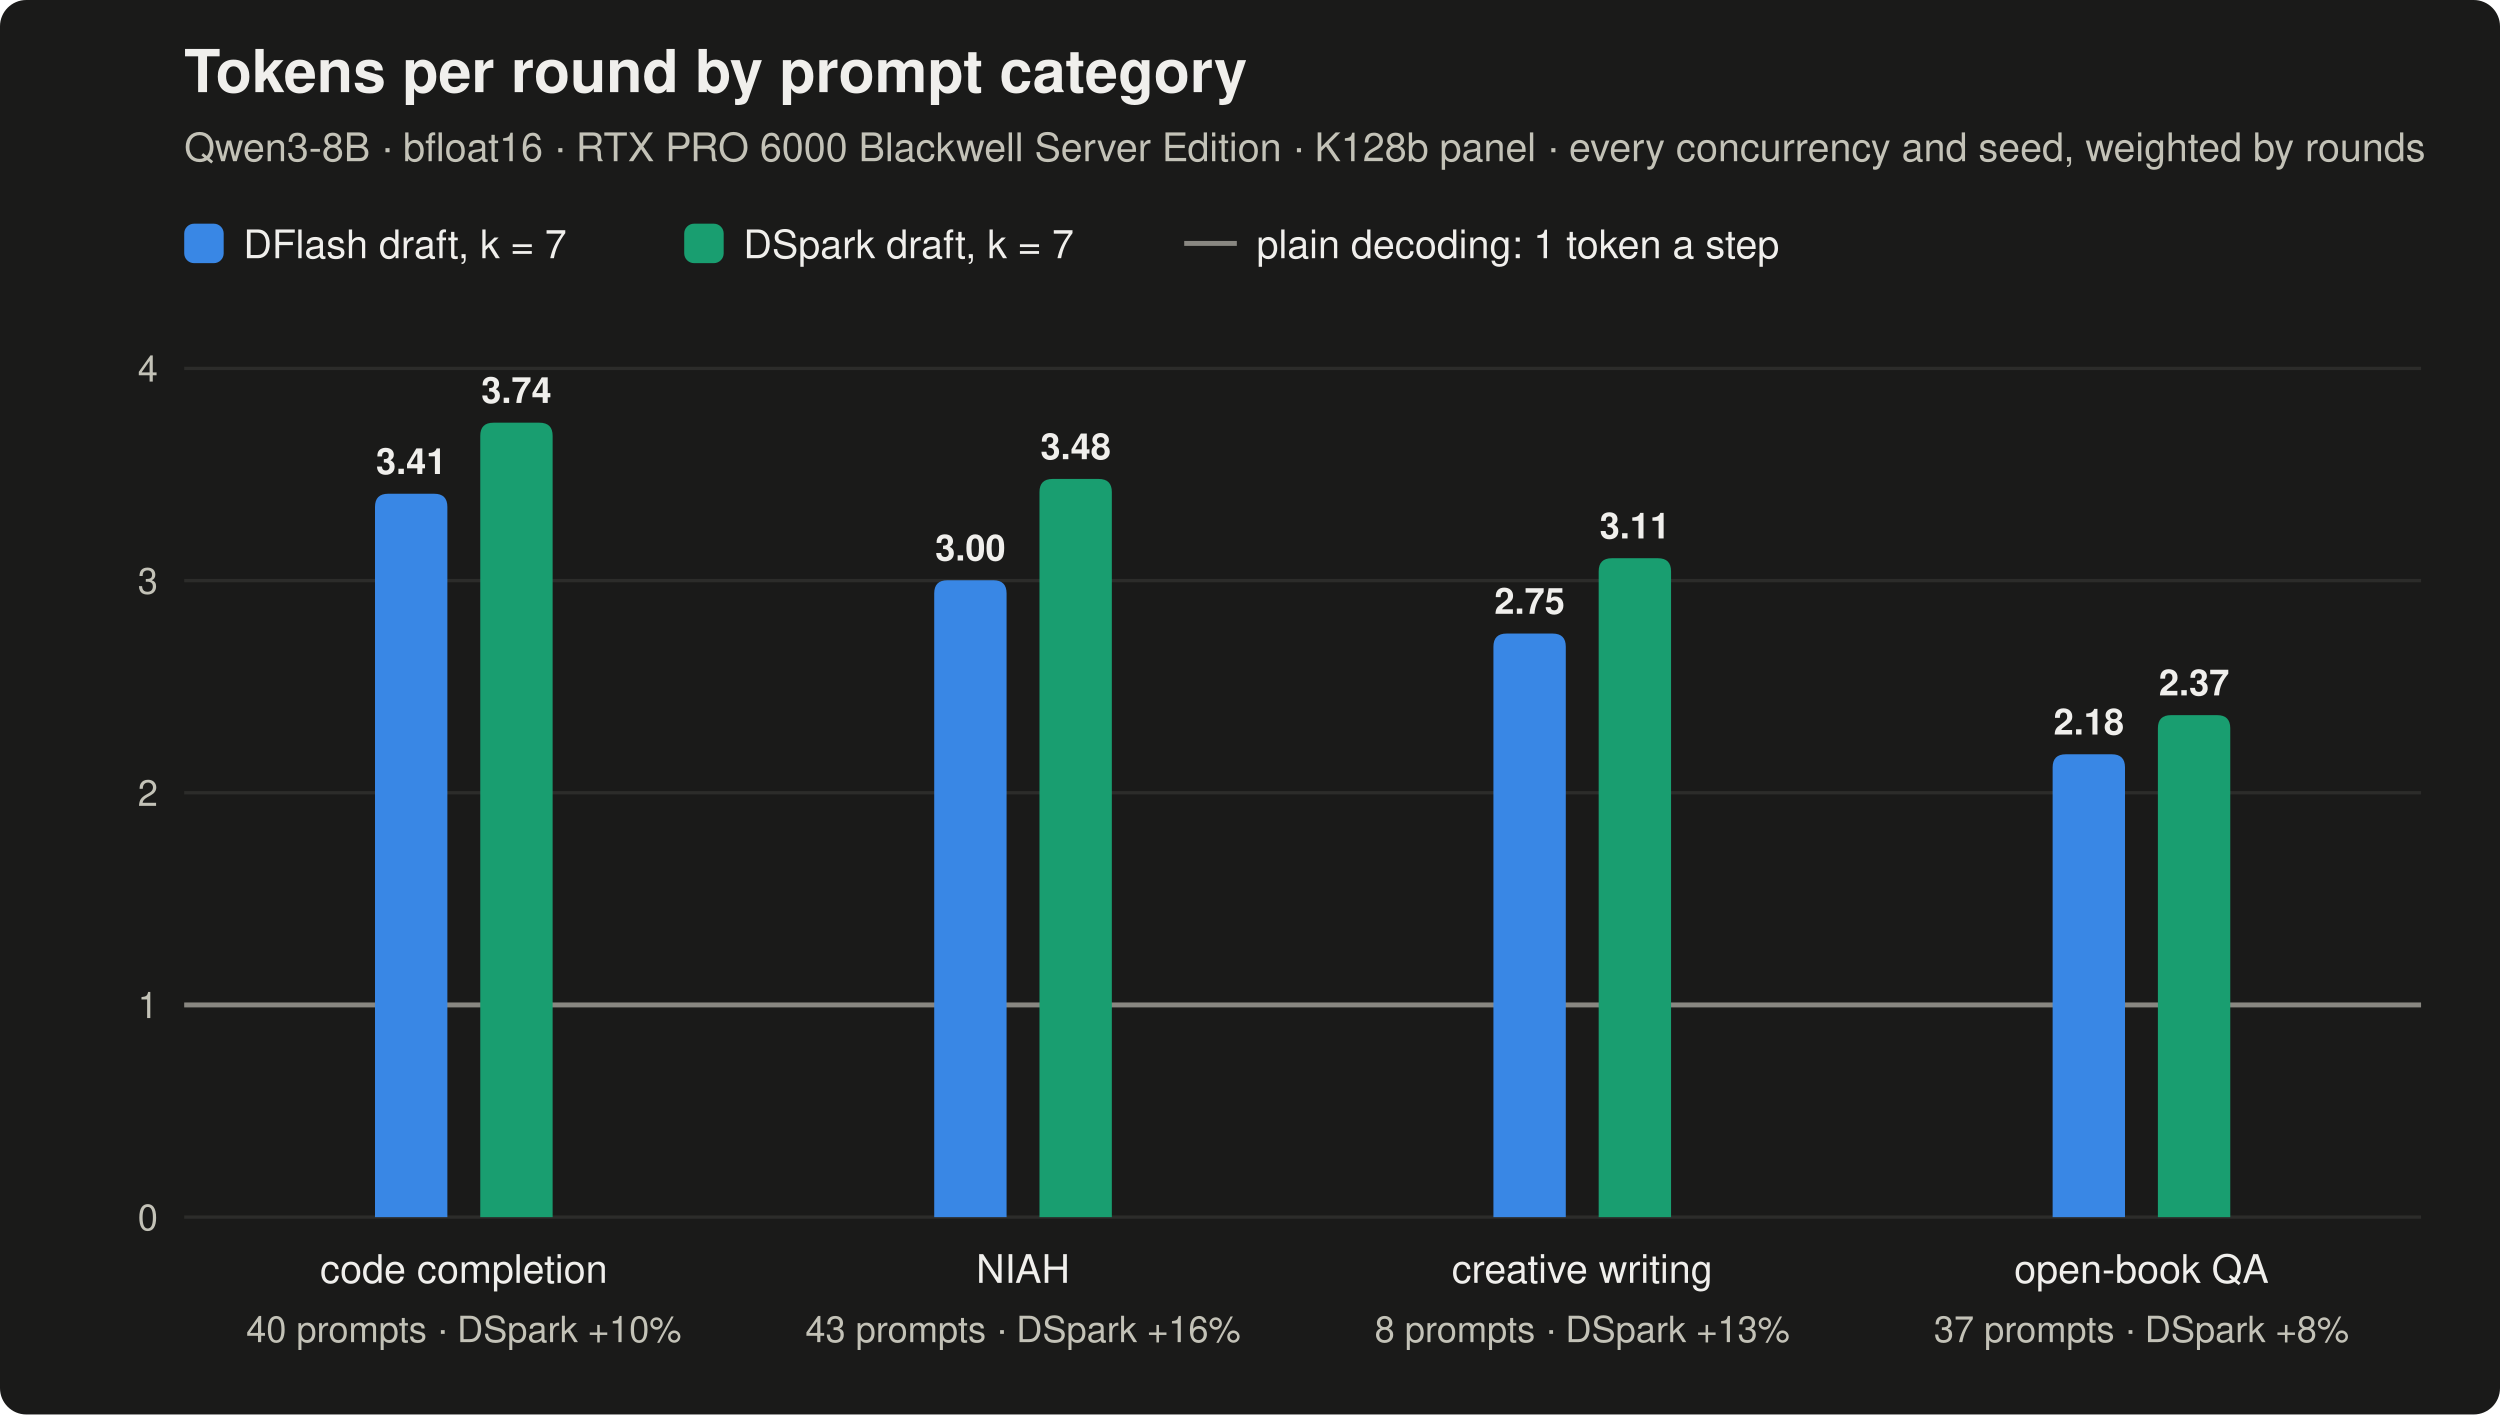
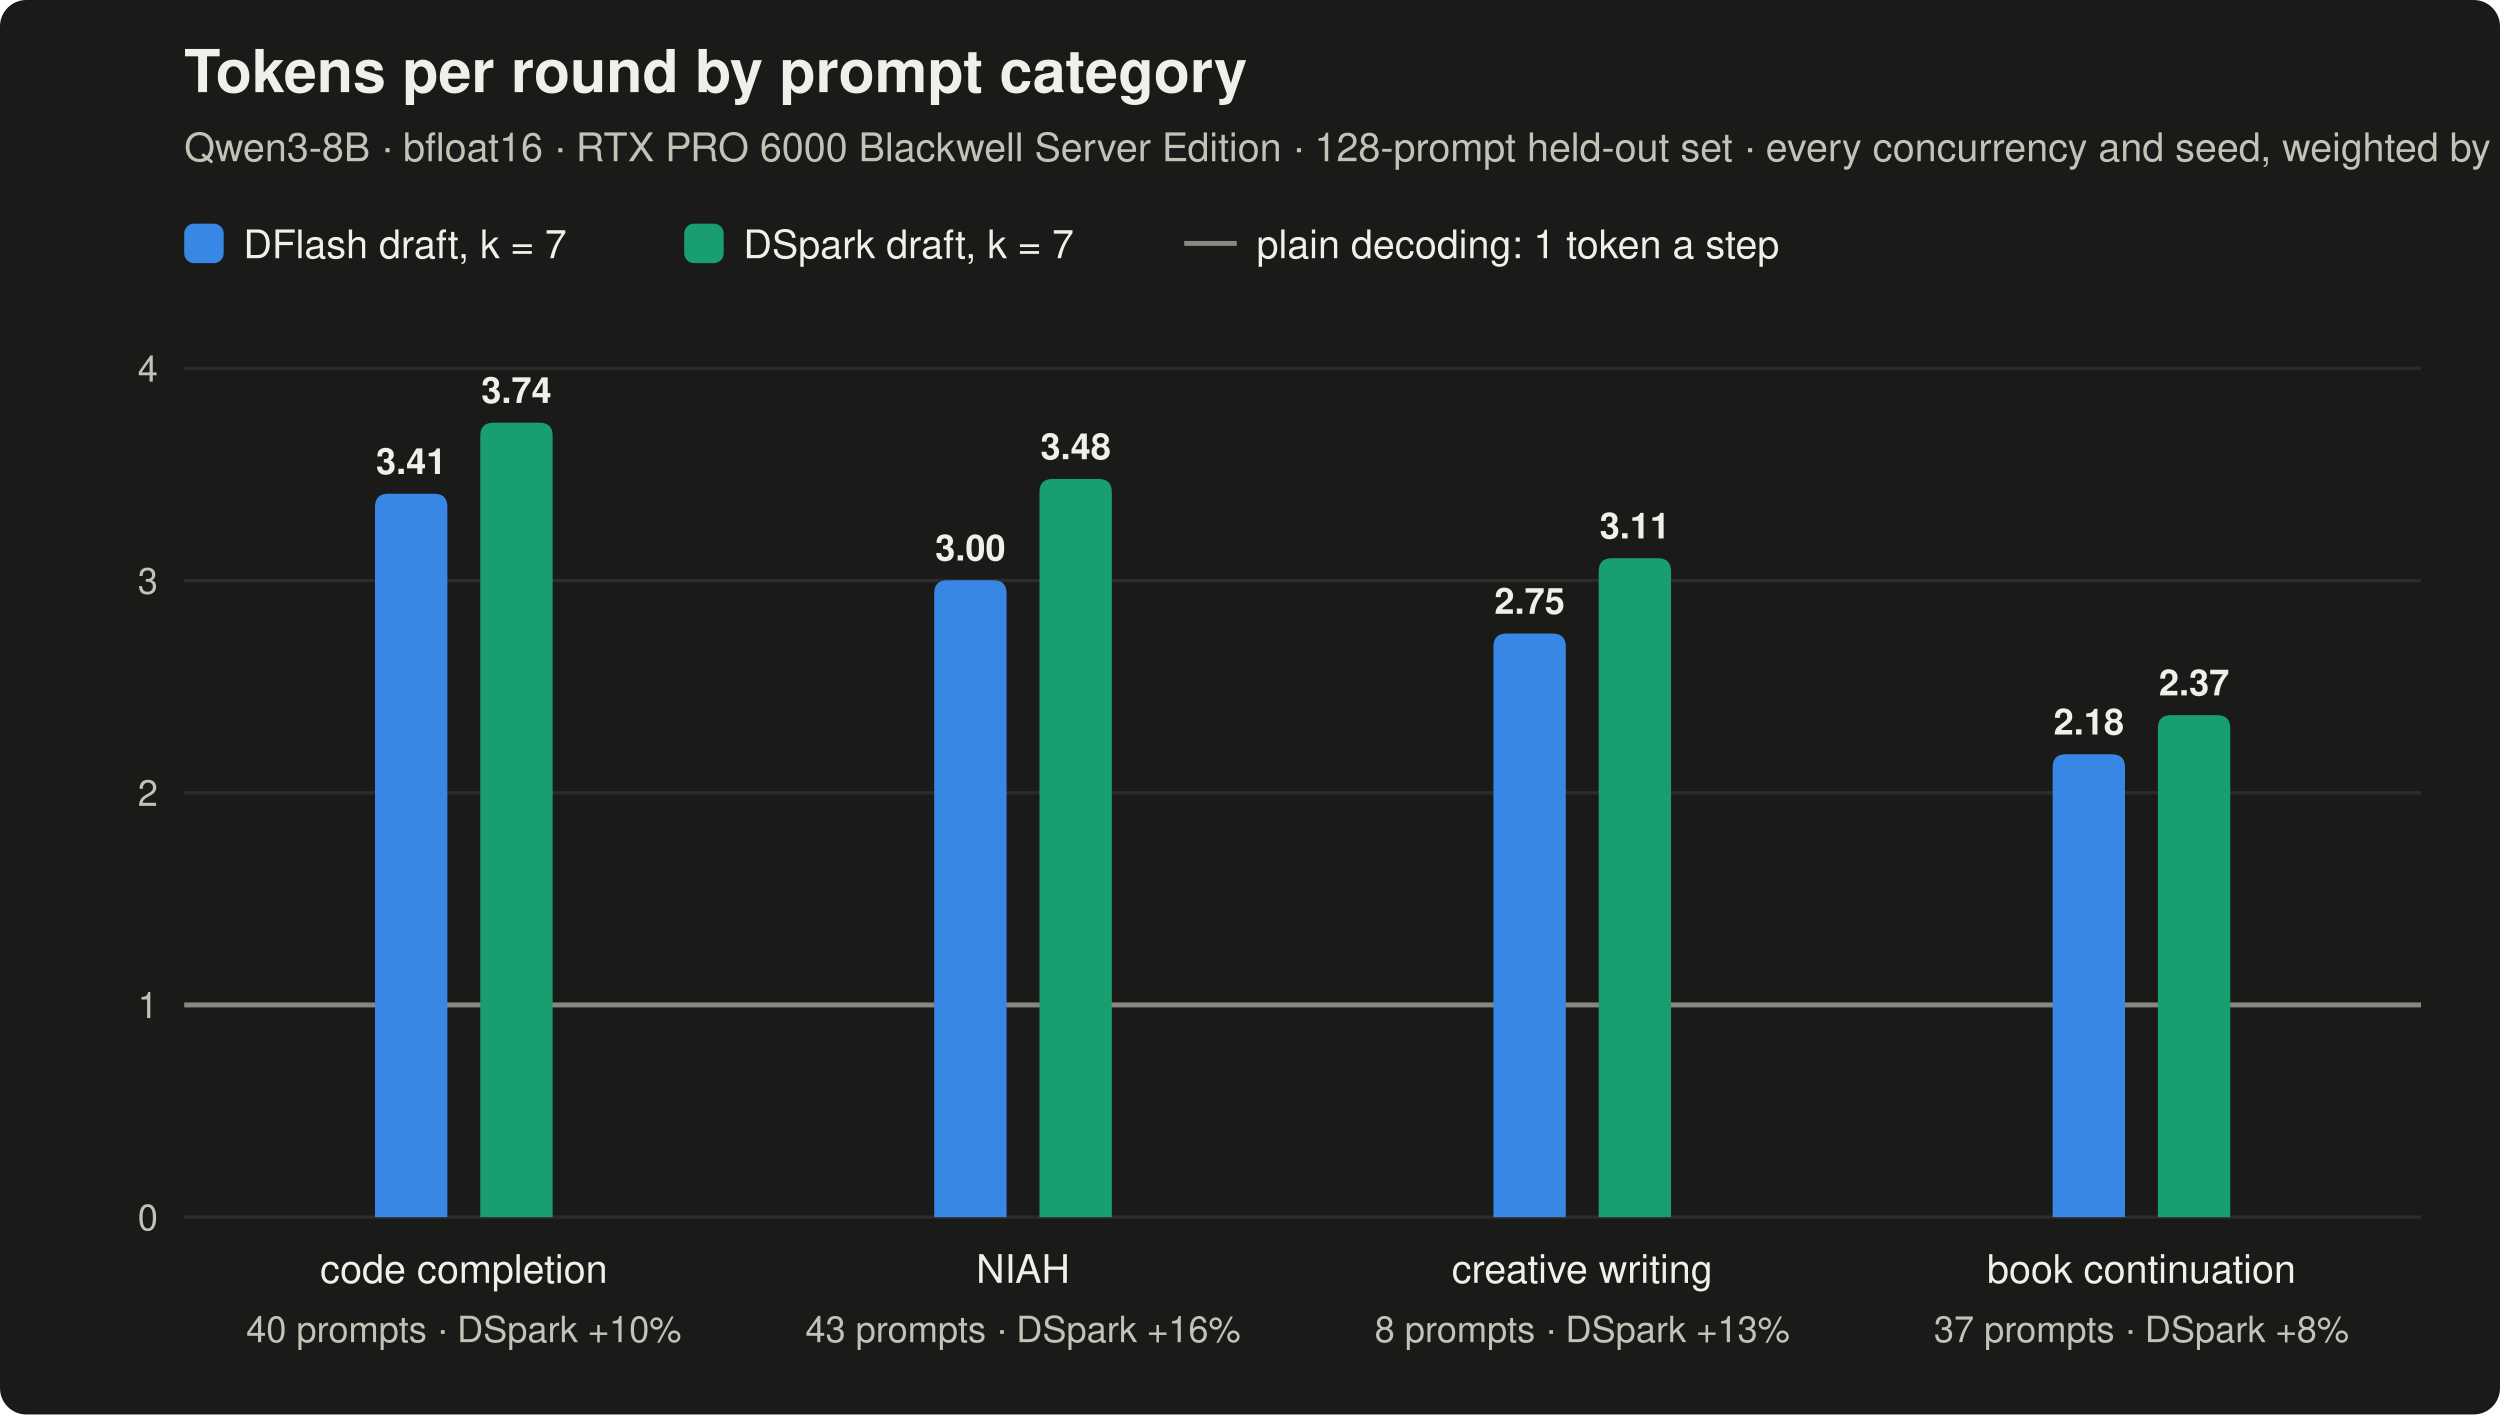
<svg xmlns="http://www.w3.org/2000/svg" viewBox="0 0 760 430" width="760" height="430" role="img">
  <rect width="760" height="430" fill="#1a1a19" rx="8" />
  <text x="56.0" y="28.0" font-size="18" fill="#f0efec" text-anchor="start" font-weight="600" font-family="-apple-system, BlinkMacSystemFont, Segoe UI, Helvetica, Arial, sans-serif">Tokens per round by prompt category</text>
-   <text x="56.0" y="49.0" font-size="12" fill="#c3c2b7" text-anchor="start" font-weight="normal" font-family="-apple-system, BlinkMacSystemFont, Segoe UI, Helvetica, Arial, sans-serif">Qwen3-8B · bfloat16 · RTX PRO 6000 Blackwell Server Edition · K128b panel · every concurrency and seed, weighted by rounds</text>
+   <text x="56.0" y="49.0" font-size="12" fill="#c3c2b7" text-anchor="start" font-weight="normal" font-family="-apple-system, BlinkMacSystemFont, Segoe UI, Helvetica, Arial, sans-serif">Qwen3-8B · bfloat16 · RTX PRO 6000 Blackwell Server Edition · 128-prompt held-out set · every concurrency and seed, weighted by rounds</text>
  <rect x="56" y="68" width="12" height="12" rx="3" fill="#3987e5" />
  <text x="74.0" y="78.5" font-size="12" fill="#f0efec" text-anchor="start" font-weight="normal" font-family="-apple-system, BlinkMacSystemFont, Segoe UI, Helvetica, Arial, sans-serif">DFlash draft, k = 7</text>
  <rect x="208.0" y="68" width="12" height="12" rx="3" fill="#199e70" />
  <text x="226.0" y="78.5" font-size="12" fill="#f0efec" text-anchor="start" font-weight="normal" font-family="-apple-system, BlinkMacSystemFont, Segoe UI, Helvetica, Arial, sans-serif">DSpark draft, k = 7</text>
  <line x1="360.0" y1="74" x2="376.0" y2="74" stroke="#898781" stroke-width="1.5" />
  <text x="382.0" y="78.5" font-size="12" fill="#f0efec" text-anchor="start" font-weight="normal" font-family="-apple-system, BlinkMacSystemFont, Segoe UI, Helvetica, Arial, sans-serif">plain decoding: 1 token a step</text>
  <line x1="56" y1="370.0" x2="736" y2="370.0" stroke="#2c2c2a" stroke-width="1" />
  <text x="48.0" y="374.0" font-size="11" fill="#c3c2b7" text-anchor="end" font-weight="normal" font-family="-apple-system, BlinkMacSystemFont, Segoe UI, Helvetica, Arial, sans-serif">0</text>
  <line x1="56" y1="305.5" x2="736" y2="305.5" stroke="#2c2c2a" stroke-width="1" />
  <text x="48.0" y="309.5" font-size="11" fill="#c3c2b7" text-anchor="end" font-weight="normal" font-family="-apple-system, BlinkMacSystemFont, Segoe UI, Helvetica, Arial, sans-serif">1</text>
  <line x1="56" y1="241.0" x2="736" y2="241.0" stroke="#2c2c2a" stroke-width="1" />
  <text x="48.0" y="245.0" font-size="11" fill="#c3c2b7" text-anchor="end" font-weight="normal" font-family="-apple-system, BlinkMacSystemFont, Segoe UI, Helvetica, Arial, sans-serif">2</text>
  <line x1="56" y1="176.5" x2="736" y2="176.5" stroke="#2c2c2a" stroke-width="1" />
  <text x="48.0" y="180.5" font-size="11" fill="#c3c2b7" text-anchor="end" font-weight="normal" font-family="-apple-system, BlinkMacSystemFont, Segoe UI, Helvetica, Arial, sans-serif">3</text>
  <line x1="56" y1="112.0" x2="736" y2="112.0" stroke="#2c2c2a" stroke-width="1" />
  <text x="48.0" y="116.0" font-size="11" fill="#c3c2b7" text-anchor="end" font-weight="normal" font-family="-apple-system, BlinkMacSystemFont, Segoe UI, Helvetica, Arial, sans-serif">4</text>
  <line x1="56" y1="305.5" x2="736" y2="305.5" stroke="#898781" stroke-width="1.5" />
  <path d="M114.0,370.0 V154.1 Q114.0,150.1 118.0,150.1 H132.0 Q136.0,150.1 136.0,154.1 V370.0 Z" fill="#3987e5" />
  <text x="125.0" y="144.1" font-size="11" fill="#f0efec" text-anchor="middle" font-weight="600" font-family="-apple-system, BlinkMacSystemFont, Segoe UI, Helvetica, Arial, sans-serif">3.41</text>
  <path d="M146.0,370.0 V132.5 Q146.0,128.5 150.0,128.5 H164.0 Q168.0,128.5 168.0,132.5 V370.0 Z" fill="#199e70" />
  <text x="157.0" y="122.5" font-size="11" fill="#f0efec" text-anchor="middle" font-weight="600" font-family="-apple-system, BlinkMacSystemFont, Segoe UI, Helvetica, Arial, sans-serif">3.74</text>
  <text x="141.0" y="390.0" font-size="12" fill="#f0efec" text-anchor="middle" font-weight="normal" font-family="-apple-system, BlinkMacSystemFont, Segoe UI, Helvetica, Arial, sans-serif">code completion</text>
  <text x="141.0" y="408.0" font-size="11" fill="#c3c2b7" text-anchor="middle" font-weight="normal" font-family="-apple-system, BlinkMacSystemFont, Segoe UI, Helvetica, Arial, sans-serif">40 prompts · DSpark +10%</text>
  <path d="M284.0,370.0 V180.4 Q284.0,176.4 288.0,176.4 H302.0 Q306.0,176.4 306.0,180.4 V370.0 Z" fill="#3987e5" />
  <text x="295.0" y="170.4" font-size="11" fill="#f0efec" text-anchor="middle" font-weight="600" font-family="-apple-system, BlinkMacSystemFont, Segoe UI, Helvetica, Arial, sans-serif">3.00</text>
  <path d="M316.0,370.0 V149.6 Q316.0,145.6 320.0,145.6 H334.0 Q338.0,145.6 338.0,149.6 V370.0 Z" fill="#199e70" />
  <text x="327.0" y="139.6" font-size="11" fill="#f0efec" text-anchor="middle" font-weight="600" font-family="-apple-system, BlinkMacSystemFont, Segoe UI, Helvetica, Arial, sans-serif">3.48</text>
  <text x="311.0" y="390.0" font-size="12" fill="#f0efec" text-anchor="middle" font-weight="normal" font-family="-apple-system, BlinkMacSystemFont, Segoe UI, Helvetica, Arial, sans-serif">NIAH</text>
  <text x="311.0" y="408.0" font-size="11" fill="#c3c2b7" text-anchor="middle" font-weight="normal" font-family="-apple-system, BlinkMacSystemFont, Segoe UI, Helvetica, Arial, sans-serif">43 prompts · DSpark +16%</text>
  <path d="M454.0,370.0 V196.6 Q454.0,192.6 458.0,192.6 H472.0 Q476.0,192.6 476.0,196.6 V370.0 Z" fill="#3987e5" />
  <text x="465.0" y="186.6" font-size="11" fill="#f0efec" text-anchor="middle" font-weight="600" font-family="-apple-system, BlinkMacSystemFont, Segoe UI, Helvetica, Arial, sans-serif">2.75</text>
  <path d="M486.0,370.0 V173.7 Q486.0,169.7 490.0,169.7 H504.0 Q508.0,169.7 508.0,173.7 V370.0 Z" fill="#199e70" />
  <text x="497.0" y="163.7" font-size="11" fill="#f0efec" text-anchor="middle" font-weight="600" font-family="-apple-system, BlinkMacSystemFont, Segoe UI, Helvetica, Arial, sans-serif">3.11</text>
  <text x="481.0" y="390.0" font-size="12" fill="#f0efec" text-anchor="middle" font-weight="normal" font-family="-apple-system, BlinkMacSystemFont, Segoe UI, Helvetica, Arial, sans-serif">creative writing</text>
  <text x="481.0" y="408.0" font-size="11" fill="#c3c2b7" text-anchor="middle" font-weight="normal" font-family="-apple-system, BlinkMacSystemFont, Segoe UI, Helvetica, Arial, sans-serif">8 prompts · DSpark +13%</text>
  <path d="M624.0,370.0 V233.3 Q624.0,229.3 628.0,229.3 H642.0 Q646.0,229.3 646.0,233.3 V370.0 Z" fill="#3987e5" />
  <text x="635.0" y="223.3" font-size="11" fill="#f0efec" text-anchor="middle" font-weight="600" font-family="-apple-system, BlinkMacSystemFont, Segoe UI, Helvetica, Arial, sans-serif">2.18</text>
  <path d="M656.0,370.0 V221.4 Q656.0,217.4 660.0,217.4 H674.0 Q678.0,217.4 678.0,221.4 V370.0 Z" fill="#199e70" />
  <text x="667.0" y="211.4" font-size="11" fill="#f0efec" text-anchor="middle" font-weight="600" font-family="-apple-system, BlinkMacSystemFont, Segoe UI, Helvetica, Arial, sans-serif">2.37</text>
-   <text x="651.0" y="390.0" font-size="12" fill="#f0efec" text-anchor="middle" font-weight="normal" font-family="-apple-system, BlinkMacSystemFont, Segoe UI, Helvetica, Arial, sans-serif">open-book QA</text>
+   <text x="651.0" y="390.0" font-size="12" fill="#f0efec" text-anchor="middle" font-weight="normal" font-family="-apple-system, BlinkMacSystemFont, Segoe UI, Helvetica, Arial, sans-serif">book continuation</text>
  <text x="651.0" y="408.0" font-size="11" fill="#c3c2b7" text-anchor="middle" font-weight="normal" font-family="-apple-system, BlinkMacSystemFont, Segoe UI, Helvetica, Arial, sans-serif">37 prompts · DSpark +8%</text>
</svg>
